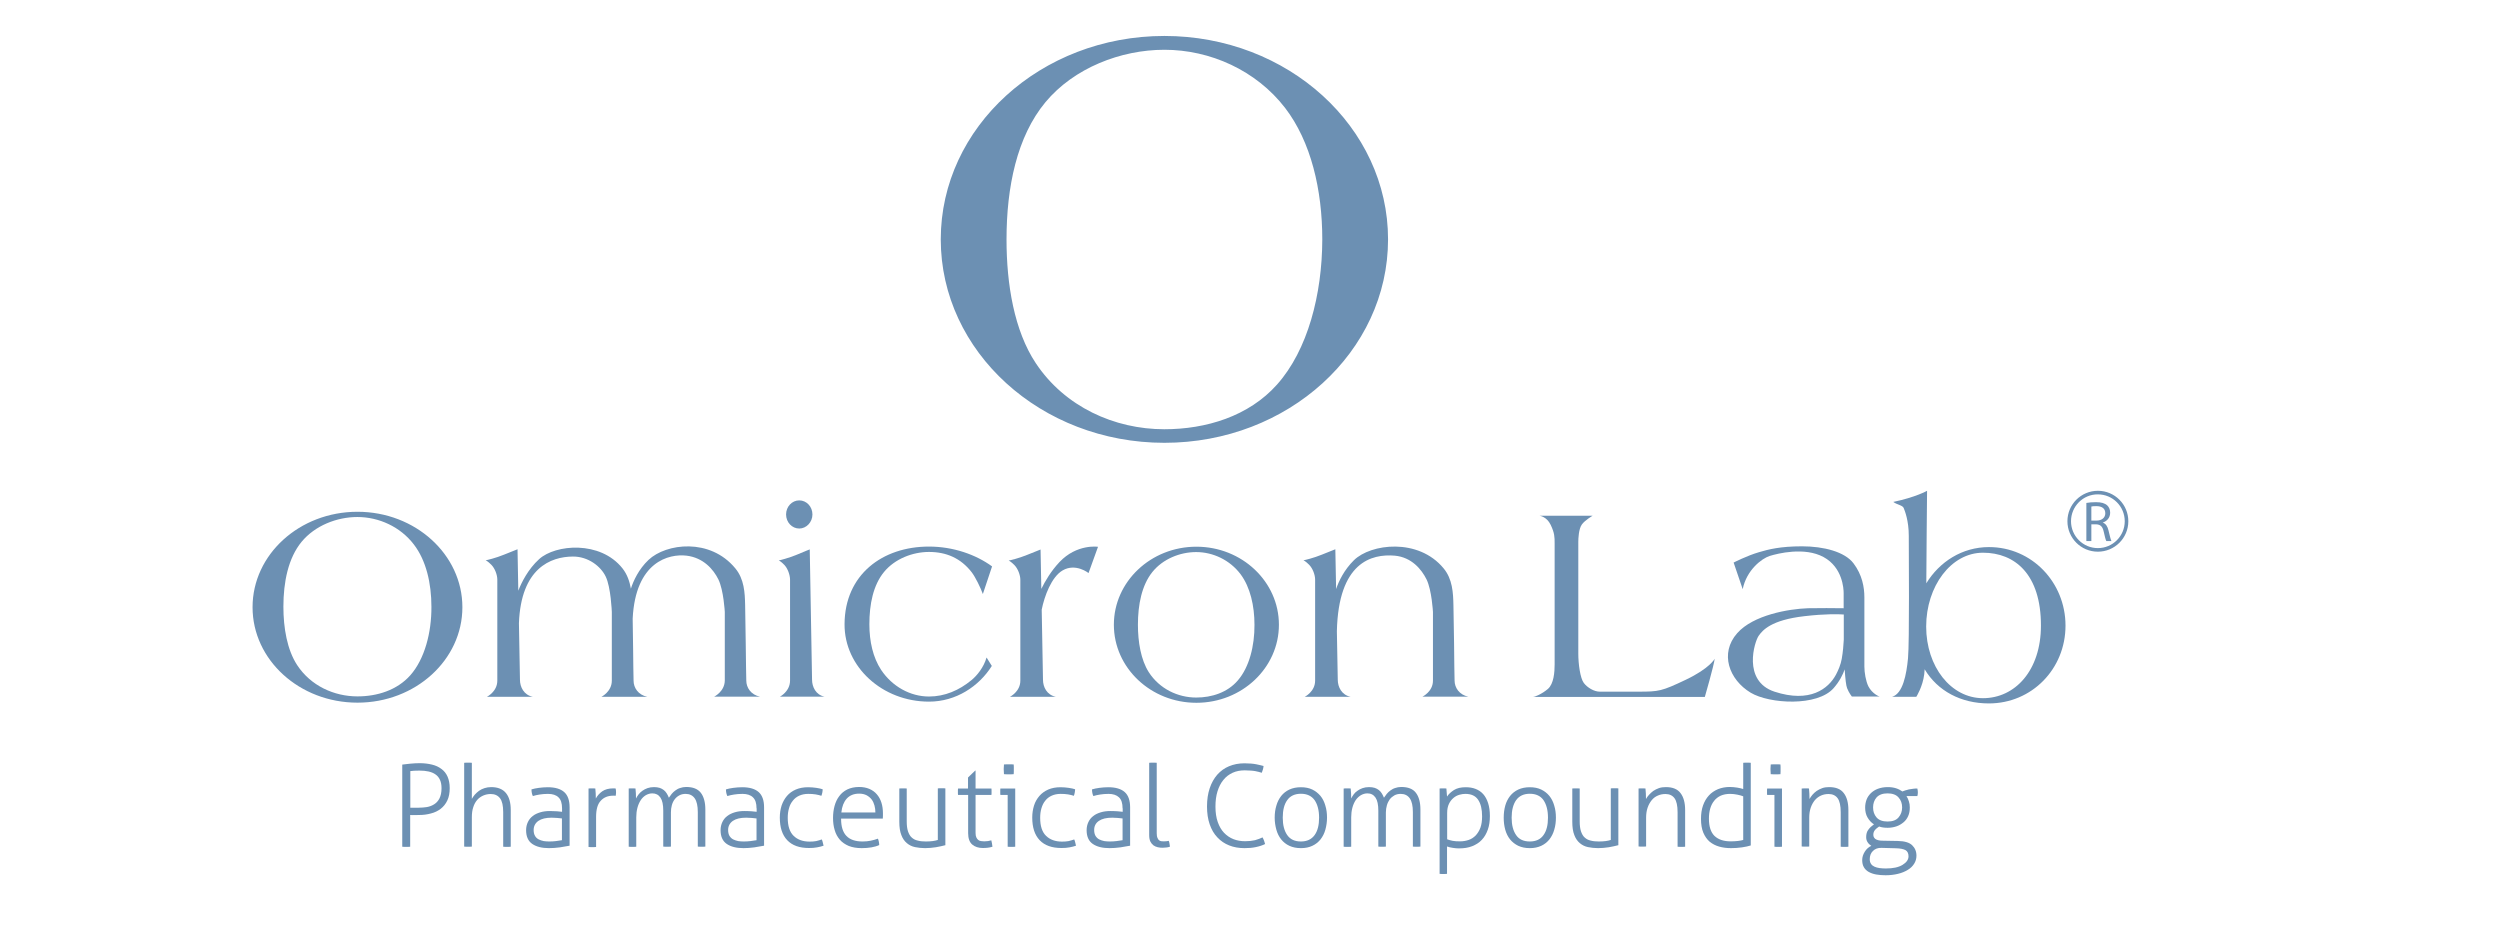
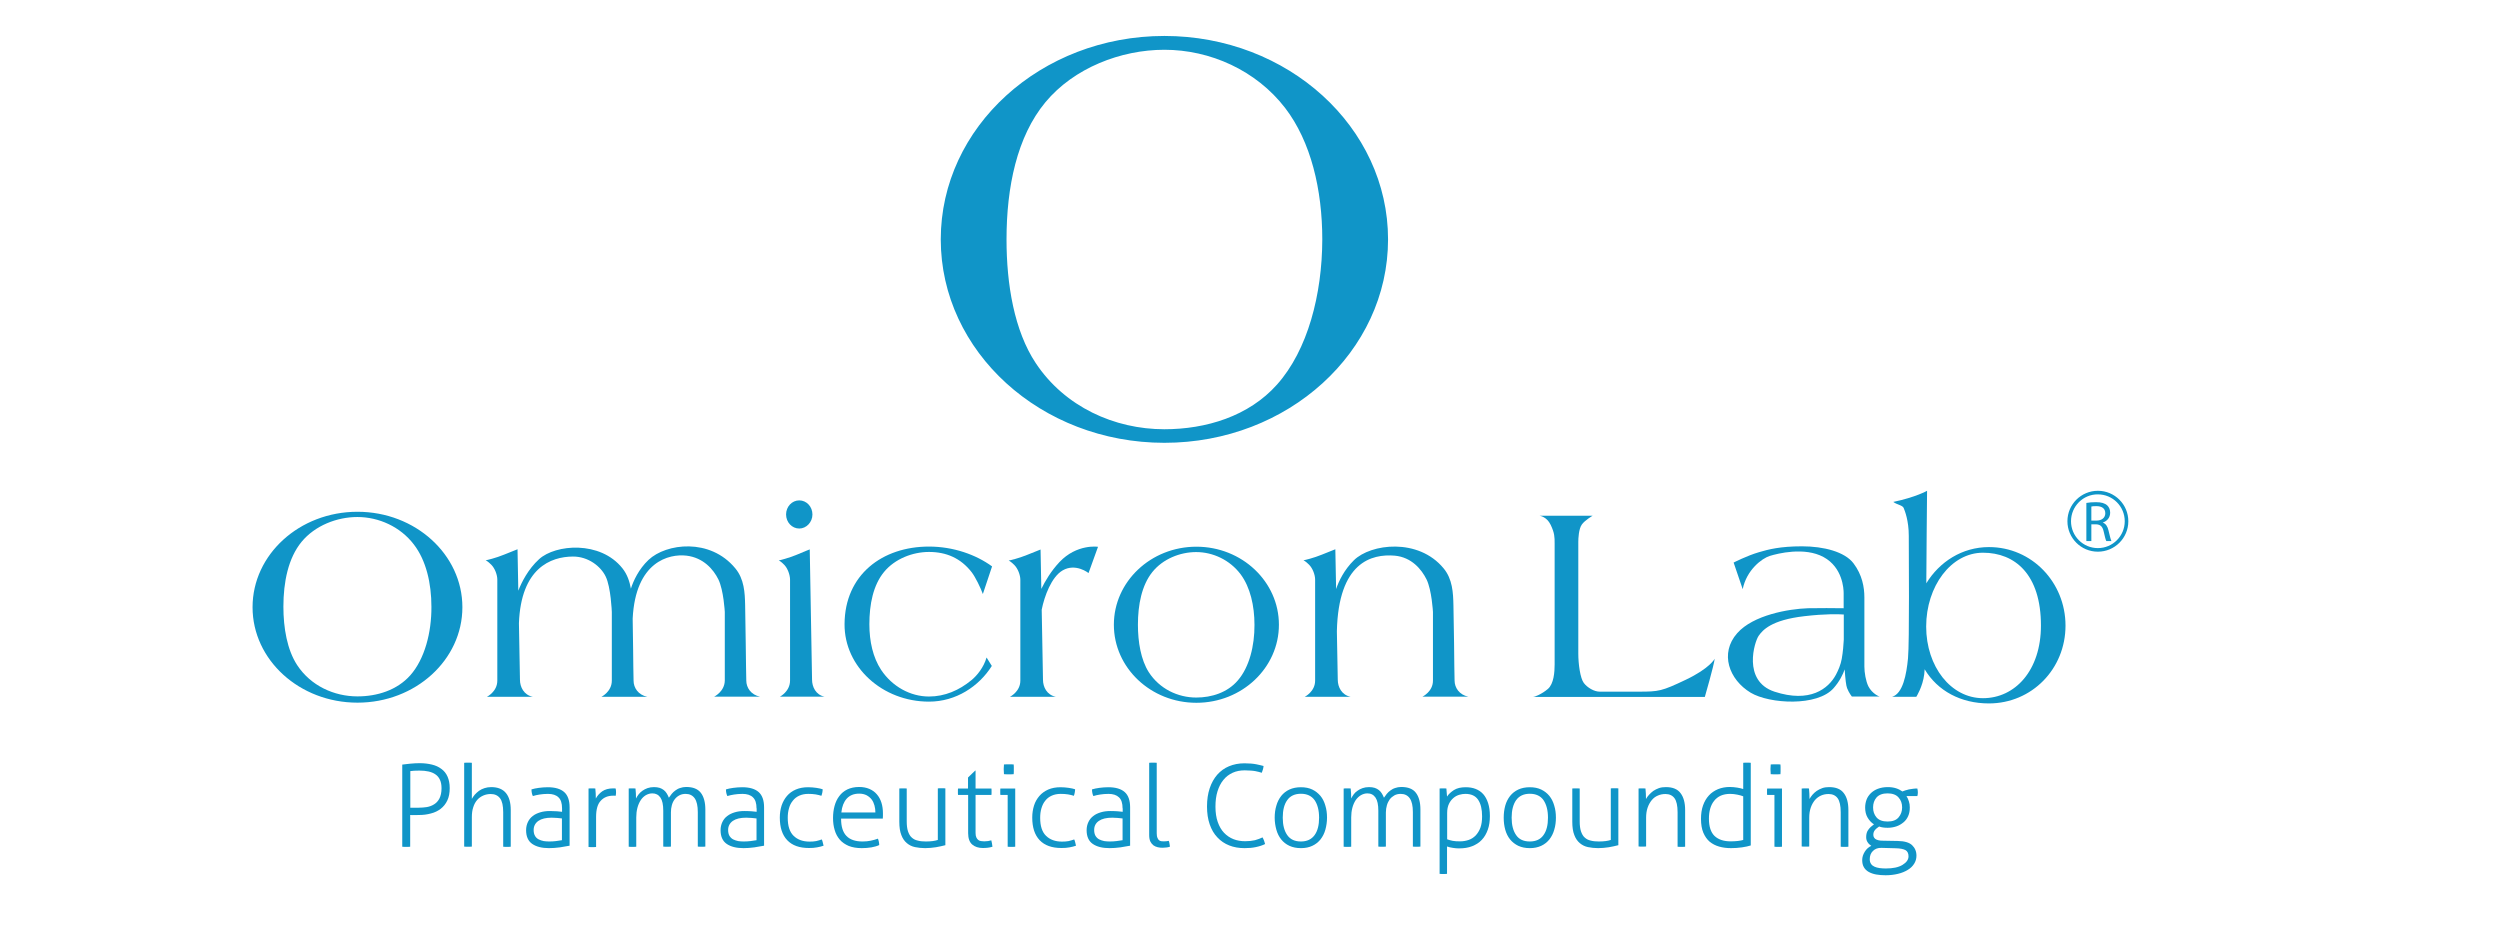
<svg xmlns="http://www.w3.org/2000/svg" version="1.1" id="Layer_1" x="0px" y="0px" viewBox="0 0 1954 723" style="enable-background:new 0 0 1954 723;" xml:space="preserve">
  <style type="text/css">
- 	.st0{fill:#6C90B3;}
+ 	.st0{fill:#1095C8;}
</style>
  <g>
    <path class="st0" d="M910.1,28.1c-96.6,0-174.8,71.2-174.8,159c0,87.8,78.3,159,174.8,159c96.6,0,174.8-71.2,174.8-159   C1084.9,99.3,1006.6,28.1,910.1,28.1z M998.1,300.6c-22.1,24.8-55.5,34.9-88.1,34.9c-39,0-77.8-17.6-100.4-51.6   c-16.9-25.4-22.9-61.7-22.9-96.7c0-41,8.1-80.4,30.4-107.3c22.3-26.8,58.9-41,93-41c35.8,0,71.7,16.1,94.3,45.4   c20.3,26.4,29.1,64.1,29.1,102.9C1033.4,230,1022.2,273.6,998.1,300.6z" />
    <path class="st0" d="M279.4,400c-45.3,0-82,33.4-82,74.6c0,41.2,36.7,74.6,82,74.6c45.3,0,82-33.4,82-74.6   C361.4,433.5,324.7,400,279.4,400z M320.7,527.8c-10.4,11.7-26,16.5-41.3,16.5c-18.3,0-36.5-8.3-47.1-24.4   c-7.9-12-10.8-29.2-10.8-45.7c0-19.4,3.8-38,14.2-50.7c10.5-12.7,27.6-19.4,43.6-19.4c16.8,0,33.6,7.6,44.2,21.5   c9.6,12.5,13.7,30.3,13.7,48.7C337.3,494.3,332,515,320.7,527.8z" />
    <path class="st0" d="M935.1,427.3c-35.6,0-64.5,27.3-64.5,61s28.9,61,64.5,61c35.6,0,64.5-27.3,64.5-61S970.7,427.3,935.1,427.3z    M967.5,531.8c-8.1,9.5-20.5,13.4-32.5,13.4c-14.4,0-28.7-6.8-37.1-19.8c-6.2-9.7-8.5-23.7-8.5-37.1c0-15.7,3-30.8,11.2-41.1   c8.2-10.3,21.7-15.7,34.3-15.7c13.2,0,26.4,6.2,34.8,17.4c7.5,10.1,10.8,24.6,10.8,39.5C980.6,504.7,976.5,521.4,967.5,531.8z" />
    <path class="st0" d="M608.7,438c0.7,0,7.9-1.9,14-4.4c6.1-2.6,10.2-4.2,10.2-4.2s1.8,97.9,1.8,101.8c0,5.6,2.9,11.9,9.7,13.3h-34.8   c0,0,7.9-4,7.9-12.6c0-8.6,0-75.1,0-78.8c0-3.7-1.8-8.8-4.5-11.6C610.3,438.7,608.7,438,608.7,438z" />
    <path class="st0" d="M558.2,544.5H594c-7-1.4-10.7-7-10.7-12.6c0-1.1-0.1-5.3-0.2-10.8c0,0-0.4-33.4-0.7-48.1   c-0.2-9.7-0.7-20.4-7.7-28.8c-19.7-23.9-54-19.6-67.8-6.6c-7.7,7.3-11.8,16.3-13.8,22.5c-1-5.6-2.8-11.1-6.6-15.9   c-17.3-21.8-52.3-18.8-65.1-7.2c-8.7,7.9-13.8,18.3-16.3,24.7c-0.3-18-0.6-32.4-0.6-32.4s-4.2,1.6-10.5,4.2   c-6.3,2.6-13.7,4.4-14.4,4.4c0,0,1.6,0.7,4.4,3.5c2.8,2.8,4.7,7.9,4.7,11.6V532c0,8.6-8.1,12.6-8.1,12.6h35.8   c-7-1.4-10-7.7-10-13.3c0-1.8-0.4-22.1-0.8-44.2c1.6-43.1,24.9-52,42.1-52.1c12.1-0.1,21.9,7.7,25.7,15.6   c4.1,8.4,4.8,27.7,4.8,27.7V532c0,8.6-8.1,12.6-8.1,12.6h35.8c-7-1.4-10.7-7-10.7-12.6c0-1.1-0.1-5.3-0.2-10.8   c0,0-0.2-21.6-0.5-37.7c2.2-44.7,28.5-50.8,42.1-49.2c13.2,1.6,21,10.7,24.9,18.6c4.1,8.4,5,25.4,5,25.4V532   C566.3,540.6,558.2,544.5,558.2,544.5z" />
    <g>
      <g>
        <path class="st0" d="M1111.8,544.5h35.8c-7-1.4-10.7-7-10.7-12.6c0-1.1-0.1-5.3-0.2-10.8c0,0-0.3-33.4-0.7-48.1     c-0.2-9.7-0.7-20.4-7.7-28.8c-19.7-23.9-56.9-19.3-70.1-6.3c-7.6,7.5-11.8,16.3-13.9,22.5c-0.3-17.4-0.6-31.1-0.6-31.1     s-4.2,1.6-10.5,4.2c-6.3,2.6-13.7,4.4-14.4,4.4c0,0,1.6,0.7,4.4,3.5c2.8,2.8,4.7,7.9,4.7,11.6V532c0,8.6-8.1,12.6-8.1,12.6h35.8     c-7-1.4-10-7.7-10-13.3c0-1.6-0.3-18.4-0.7-37.9c1.2-54,27.1-60.6,45.2-59.1c13.2,1.2,21,10.7,24.9,18.6c4.1,8.4,5,25.4,5,25.4     V532C1120,540.6,1111.8,544.5,1111.8,544.5z" />
      </g>
    </g>
    <path class="st0" d="M635,402.1c0-6.1-4.6-11-10.3-11c-5.7,0-10.3,4.9-10.3,11c0,6.1,4.6,11,10.3,11   C630.3,413.1,635,408.1,635,402.1z" />
    <path class="st0" d="M828.1,439.3c-6.5,6.9-11.2,14.8-14.2,21c-0.3-17.2-0.6-30.8-0.6-30.8s-4.2,1.6-10.5,4.2   c-6.3,2.6-13.7,4.4-14.4,4.4c0,0,1.6,0.7,4.4,3.5c2.8,2.8,4.7,7.9,4.7,11.6V532c0,8.6-8.1,12.6-8.1,12.6h35.8   c-7-1.4-10-7.7-10-13.3c0-2-0.5-29.1-1-54.8c2.1-10.5,7.6-25.6,16.4-30.7c10.2-5.9,20.2,2.1,20.2,2.1l7.4-20.5   C858.1,427.3,841.6,425,828.1,439.3z" />
    <path class="st0" d="M771.1,513.9c-2.2,7.7-7.5,14.2-11.8,17.7c-9.7,8-20.9,12.8-33.2,12.8c-14.7,0-28.8-7.9-37.4-20.8   c-6.4-9.7-9.2-22.3-9.2-35.7c0-15.6,3-30.6,11.5-40.9c8.4-10.2,22.3-15.6,35.1-15.6c13.5,0,24.8,4.8,33.4,15.9   c2.9,3.8,7,12.2,8.7,17c1.4-3.9,5.6-17.1,7.2-21.6c-12.6-9.2-30.3-15.5-49.3-15.5c-36.5,0-65.8,22-66,60.6   c-0.2,33.5,29.6,60.6,66,60.6c21.2,0,39.1-12,49.1-27.9C774.6,519.6,772.4,515.9,771.1,513.9z" />
    <path class="st0" d="M1203.3,403.1c0,0,5.6,0.6,8.7,7.1c3.1,6.5,3.1,9.6,3.1,14.6c0,5,0,88.7,0,94.5c0,5.9-0.6,15.2-5.3,19.2   c-4.7,4-10.2,6.2-11.5,6.2c-1.2,0,134.2,0,134.2,0s7.1-24.5,7.7-29.8c0,0-3.7,7.4-22.6,16.4c-18.9,9-21.1,9.3-36.9,9.3   c-15.8,0-26,0-30.4,0c-4.3,0-9.6-3.1-12.4-6.8c-2.8-3.7-4.3-14.9-4.3-22.9c0-8.1,0-84.9,0-87.4c0-2.5,0.3-10.2,2.8-13.6   c2.5-3.4,8.4-6.8,8.4-6.8H1203.3z" />
    <g>
      <g>
        <path class="st0" d="M1460.3,536.4c-2-4.1-3.1-10.8-3.1-15.4V467c0-8.1-1.7-17.7-8.5-26.7c-6.8-9-23.2-13.3-40.2-13.3     c-17.1,0-26.3,2.4-33.7,4.6c-9.3,2.7-19.8,8.1-19.8,8.1l7.1,20.8c3-15,15-24.1,21.2-26c6.2-1.9,27.1-7.2,42,0.9     c14.9,8.1,15.7,24.8,15.7,28.2v11.8c-5.9-0.1-20.4-0.2-27.9,0c-15.1,0.5-42.8,5.3-55.3,19.5c-13.9,15.7-6.4,36.3,10.5,46.5     c14.7,8.8,52.2,11,64.9-3.6c4.7-5.4,7.2-10.6,8.6-14.6c0.5,7.4,1.1,12.8,1.9,14.7c1.5,3.8,3.7,6.5,3.7,6.5h21.7     C1469,544.5,1463.4,542.4,1460.3,536.4z M1439.5,515c-0.8,4.5-2.7,8.9-4.5,12.3c-5.9,11-20.3,22.4-48.1,13.3     c-25.3-8.4-15.5-39.3-12.3-43.7c3-4.2,9.5-12.3,35.8-15.3c16.3-1.9,26.7-1.6,30.7-1.3v18.4c0,0.4,0,0.8,0,1.3     C1440.9,503.7,1440.5,509.4,1439.5,515z" />
      </g>
    </g>
    <g>
      <g>
        <path class="st0" d="M1554.6,427.6c-21,0-38.7,11.5-49,28.3c0-11.1,0.6-72.3,0.6-72.3s-8.7,5-26.4,8.7c2.8,2.2,7.1,2.5,8.1,4.7     c0.9,2.2,4,9.9,4,21.7c0,11.8,0.6,83.1-0.6,95.8c-1.2,12.7-4,27.6-12.4,30.1h18.9c0,0,5-7.8,6.2-17.7c0.1-0.9,0.2-2.2,0.3-3.8     c10.1,16.9,28.3,26.7,50.2,26.7c33.6,0,59.9-27,59.9-60.8S1588.1,427.6,1554.6,427.6z M1549.9,545.7c-25,0-44.4-24.6-44.4-56     c0-31.4,19.4-57.7,44.4-57.7c25,0,45.3,16.9,45.3,56.9C1595.2,524.2,1574.9,545.7,1549.9,545.7z" />
      </g>
    </g>
    <g>
      <path class="st0" d="M314.5,597.6c0.6-0.1,1.4-0.2,2.5-0.3c1.1-0.1,2.3-0.3,3.5-0.4c1.3-0.1,2.6-0.2,3.9-0.3    c1.3-0.1,2.5-0.1,3.6-0.1c3.5,0,6.7,0.4,9.6,1.1c2.9,0.7,5.3,1.8,7.4,3.4c2.1,1.5,3.7,3.5,4.8,6c1.1,2.5,1.7,5.5,1.7,9    c0,3.8-0.6,7-1.9,9.7c-1.3,2.7-3,4.8-5.2,6.5c-2.1,1.6-4.7,2.9-7.6,3.6c-2.9,0.8-5.9,1.2-9.1,1.2c-1.4,0-5.8,0.2-7.1,0v24.8    c-0.4,0.1-0.9,0.1-1.4,0.1c-0.5,0-1.1,0-1.6,0c-0.6,0-1.2,0-1.8,0c-0.6,0-1-0.1-1.4-0.1V597.6z M320.7,631.3c0.6,0.1,5.7,0,6.6,0    c2.2,0,4.3-0.2,6.4-0.5c2.1-0.4,4-1.1,5.7-2.2c1.7-1.1,3.1-2.6,4.1-4.6c1-2,1.6-4.6,1.6-7.9c0-2.6-0.4-4.8-1.2-6.5    c-0.8-1.8-1.9-3.2-3.5-4.3c-1.5-1.1-3.3-1.8-5.4-2.3c-2.2-0.5-4.5-0.7-7.2-0.7c-1.6,0-2.9,0-4.1,0.1c-1.2,0.1-2.2,0.2-3,0.3V631.3    z" />
      <path class="st0" d="M362.9,596.2c0.3-0.1,0.8-0.1,1.5-0.1c0.6,0,1.1,0,1.5,0c0.3,0,0.8,0,1.4,0c0.6,0,1.1,0.1,1.5,0.1v28.2    c0.6-1.1,1.4-2.2,2.3-3.3c1-1.1,2.1-2.1,3.3-3c1.3-0.9,2.7-1.6,4.3-2.1c1.6-0.5,3.3-0.8,5.2-0.8c5.2,0,9.1,1.6,11.6,4.7    c2.5,3.1,3.7,7.5,3.7,13.2v28.7c-0.4,0.1-0.9,0.1-1.5,0.1c-0.6,0-1.1,0-1.5,0c-0.3,0-0.8,0-1.4,0c-0.7,0-1.2-0.1-1.5-0.1v-27    c0-5-0.8-8.7-2.5-10.9c-1.7-2.2-4.1-3.3-7.2-3.3c-2.1,0-4.1,0.4-5.9,1.2c-1.8,0.8-3.4,1.9-4.7,3.4c-1.3,1.5-2.4,3.4-3.1,5.7    c-0.8,2.3-1.1,4.9-1.1,7.9v22.9c-0.4,0.1-0.8,0.1-1.5,0.1c-0.6,0-1.1,0-1.5,0c-0.3,0-0.8,0-1.5,0c-0.6,0-1.2-0.1-1.5-0.1V596.2z" />
      <path class="st0" d="M439.3,631.8c0-4-0.9-6.8-2.8-8.6c-1.8-1.8-4.6-2.7-8.2-2.7c-2.4,0-4.6,0.2-6.5,0.5c-2,0.3-3.7,0.7-5.3,1.2    c-0.3-0.5-0.6-1.3-0.8-2.3c-0.2-1-0.3-2-0.3-2.9c1.6-0.5,3.4-0.9,5.7-1.2c2.3-0.3,4.6-0.5,7-0.5c5.8,0,10.1,1.3,12.9,3.8    c2.8,2.5,4.2,6.5,4.2,11.9V661c-2.1,0.4-4.6,0.8-7.6,1.3c-3,0.4-5.8,0.6-8.5,0.6c-5.6,0-9.9-1.1-13.1-3.3    c-3.2-2.2-4.8-5.8-4.8-10.7c0-2.4,0.5-4.5,1.4-6.4c0.9-1.9,2.2-3.5,3.8-4.7c1.6-1.3,3.6-2.2,5.9-2.9c2.3-0.7,4.8-1,7.6-1    c2.1,0,4,0.1,5.5,0.2c1.6,0.2,2.8,0.3,3.9,0.4V631.8z M439.3,639.7c-1-0.1-2.3-0.3-3.8-0.4c-1.5-0.1-3-0.2-4.3-0.2    c-4.5,0-7.9,0.8-10.4,2.5c-2.4,1.7-3.7,4.1-3.7,7.1c0,2,0.4,3.5,1.1,4.7c0.7,1.2,1.7,2.1,2.9,2.7c1.2,0.6,2.5,1,3.9,1.3    c1.4,0.2,2.9,0.3,4.3,0.3c1.8,0,3.6-0.1,5.2-0.3c1.6-0.2,3.2-0.4,4.7-0.7V639.7z" />
      <path class="st0" d="M460,616.3c0.5-0.1,0.9-0.1,1.4-0.1c0.4,0,0.9,0,1.3,0c0.5,0,0.9,0,1.3,0c0.4,0,0.9,0.1,1.3,0.1    c0.1,1.1,0.2,2.3,0.3,3.8c0.1,1.5,0.1,2.8,0.1,4c1.2-2.2,2.9-4.1,5-5.6c2.2-1.5,5-2.3,8.5-2.3c0.3,0,0.6,0,0.9,0    c0.3,0,0.7,0,1.1,0.1c0.2,1,0.3,1.9,0.3,2.9c0,1-0.1,1.9-0.3,2.8c-0.5-0.1-0.9-0.1-1.1-0.1c-0.3,0-0.5,0-0.8,0    c-4.1,0-7.3,1.3-9.7,3.9c-2.5,2.6-3.7,6.8-3.7,12.8v23.4c-0.4,0.1-0.8,0.1-1.5,0.1c-0.6,0-1.1,0-1.5,0c-0.3,0-0.8,0-1.4,0    c-0.6,0-1.2-0.1-1.5-0.1V616.3z" />
      <path class="st0" d="M491.3,616.3c0.5-0.1,0.9-0.1,1.4-0.1c0.4,0,0.9,0,1.3,0c0.5,0,0.9,0,1.3,0c0.4,0,0.9,0.1,1.4,0.1    c0.1,1.1,0.2,2.4,0.3,3.8c0.1,1.5,0.1,2.8,0.1,4c0.6-1.1,1.2-2.2,2.1-3.3c0.9-1.1,1.8-2,3-2.8s2.4-1.5,3.9-2    c1.5-0.5,3.1-0.8,5-0.8c1.7,0,3.2,0.2,4.5,0.6c1.2,0.4,2.3,1,3.2,1.7c0.9,0.7,1.7,1.6,2.3,2.6c0.6,1,1.2,2.1,1.7,3.4    c0.7-1,1.4-1.9,2.2-3c0.8-1,1.8-1.9,2.9-2.7c1.1-0.8,2.3-1.5,3.7-1.9c1.4-0.5,3-0.8,4.7-0.8c5.3,0,9.1,1.5,11.5,4.6    c2.3,3,3.5,7.4,3.5,13v29c-0.4,0.1-0.8,0.1-1.5,0.1c-0.6,0-1.1,0-1.5,0c-0.3,0-0.8,0-1.4,0c-0.7,0-1.2-0.1-1.5-0.1v-27    c0-4.8-0.8-8.4-2.4-10.7c-1.6-2.3-4-3.5-7.1-3.5c-1.9,0-3.6,0.4-5,1.2c-1.5,0.8-2.6,1.8-3.6,3.1c-1,1.3-1.7,2.8-2.2,4.6    c-0.5,1.8-0.7,3.6-0.7,5.6v26.7c-0.4,0.1-0.9,0.1-1.5,0.1c-0.6,0-1.1,0-1.5,0c-0.3,0-0.8,0-1.5,0c-0.6,0-1.1-0.1-1.5-0.1v-28.1    c0-4.6-0.7-8-2.2-10.2c-1.5-2.2-3.6-3.3-6.3-3.3c-1.8,0-3.5,0.5-5.1,1.4c-1.5,0.9-2.9,2.2-4,3.9c-1.1,1.7-2,3.7-2.6,6    c-0.6,2.3-0.9,4.8-0.9,7.5v22.9c-0.4,0.1-0.8,0.1-1.5,0.1c-0.6,0-1.1,0-1.5,0c-0.3,0-0.8,0-1.4,0c-0.7,0-1.2-0.1-1.5-0.1V616.3z" />
      <path class="st0" d="M591.3,631.8c0-4-0.9-6.8-2.8-8.6c-1.8-1.8-4.6-2.7-8.2-2.7c-2.4,0-4.6,0.2-6.5,0.5c-2,0.3-3.7,0.7-5.3,1.2    c-0.3-0.5-0.5-1.3-0.8-2.3c-0.2-1-0.3-2-0.3-2.9c1.6-0.5,3.4-0.9,5.7-1.2c2.3-0.3,4.6-0.5,7-0.5c5.8,0,10.1,1.3,12.9,3.8    c2.8,2.5,4.2,6.5,4.2,11.9V661c-2.1,0.4-4.6,0.8-7.6,1.3c-3,0.4-5.8,0.6-8.5,0.6c-5.5,0-9.9-1.1-13.1-3.3    c-3.2-2.2-4.8-5.8-4.8-10.7c0-2.4,0.5-4.5,1.4-6.4c0.9-1.9,2.2-3.5,3.8-4.7c1.7-1.3,3.6-2.2,5.9-2.9c2.3-0.7,4.8-1,7.6-1    c2.2,0,4,0.1,5.6,0.2c1.6,0.2,2.8,0.3,3.9,0.4V631.8z M591.3,639.7c-1-0.1-2.3-0.3-3.8-0.4c-1.5-0.1-3-0.2-4.3-0.2    c-4.5,0-7.9,0.8-10.4,2.5c-2.4,1.7-3.7,4.1-3.7,7.1c0,2,0.4,3.5,1.1,4.7c0.8,1.2,1.7,2.1,2.9,2.7c1.2,0.6,2.5,1,3.9,1.3    c1.4,0.2,2.9,0.3,4.3,0.3c1.8,0,3.6-0.1,5.2-0.3c1.6-0.2,3.2-0.4,4.8-0.7V639.7z" />
      <path class="st0" d="M642.3,656.1c0.3,0.6,0.6,1.4,0.8,2.4c0.2,1,0.5,1.9,0.6,2.5c-1.5,0.5-3.2,1-5.1,1.3c-1.9,0.4-4,0.5-6.3,0.5    c-7.5,0-13.1-2-17-6.1c-3.9-4.1-5.8-10-5.8-17.7c0-3.4,0.5-6.5,1.4-9.4c1-2.9,2.4-5.4,4.2-7.5c1.8-2.1,4.1-3.8,6.9-5    c2.8-1.2,6-1.8,9.6-1.8c2.3,0,4.4,0.2,6.5,0.5c2.1,0.3,3.7,0.7,4.9,1.1c0,0.8-0.1,1.7-0.3,2.7c-0.2,1-0.5,1.8-0.7,2.4    c-1.2-0.4-2.7-0.8-4.5-1.1c-1.8-0.3-3.8-0.4-5.8-0.4c-2.7,0-5,0.5-7,1.4c-2,0.9-3.7,2.2-5,3.9c-1.4,1.7-2.4,3.6-3,5.9    c-0.7,2.3-1,4.8-1,7.5c0,6.4,1.5,11.1,4.6,14.1c3.1,3,7.2,4.5,12.5,4.5c1.8,0,3.5-0.1,5.1-0.4C639.5,657,641,656.6,642.3,656.1z" />
      <path class="st0" d="M657.4,640c0,6.1,1.4,10.5,4.2,13.4c2.8,2.9,7,4.3,12.6,4.3c2.3,0,4.4-0.2,6.3-0.6c1.9-0.4,3.8-0.9,5.7-1.6    c0.3,0.7,0.5,1.5,0.7,2.4c0.2,1,0.3,1.8,0.3,2.6c-1.7,0.8-3.8,1.4-6.1,1.8c-2.3,0.4-4.9,0.6-7.6,0.6c-3.9,0-7.3-0.6-10.1-1.7    c-2.8-1.2-5.2-2.8-7-4.9c-1.8-2.1-3.2-4.6-4-7.5c-0.9-2.9-1.3-6.1-1.3-9.5c0-3.3,0.4-6.5,1.2-9.4c0.8-2.9,2-5.5,3.7-7.7    c1.6-2.2,3.7-3.9,6.3-5.2c2.6-1.2,5.6-1.9,9.2-1.9c3,0,5.6,0.5,8,1.5c2.3,1,4.3,2.4,5.8,4.2c1.6,1.8,2.8,4,3.6,6.5    c0.8,2.5,1.2,5.3,1.2,8.3c0,0.5,0,1.2,0,2.1c0,0.8-0.1,1.6-0.1,2.1H657.4z M684.2,635.1c0-1.9-0.2-3.7-0.7-5.5    c-0.5-1.8-1.2-3.4-2.2-4.7c-1-1.3-2.3-2.4-3.9-3.3c-1.6-0.8-3.5-1.3-5.8-1.3c-4.2,0-7.4,1.3-9.8,3.9c-2.3,2.6-3.7,6.1-4.2,10.8    H684.2z" />
      <path class="st0" d="M702.8,616.3c0.4-0.1,0.9-0.1,1.5-0.1c0.7,0,1.1,0,1.4,0c0.4,0,0.8,0,1.5,0c0.6,0,1.1,0.1,1.5,0.1v25.6    c0,3.2,0.3,5.8,1,7.9c0.7,2,1.6,3.7,2.9,4.8c1.3,1.2,2.8,2,4.7,2.4c1.8,0.5,3.9,0.7,6.3,0.7c2,0,3.7-0.1,5.3-0.3    c1.5-0.2,2.9-0.5,4.1-0.9v-40.3c0.4-0.1,0.9-0.1,1.5-0.1c0.7,0,1.1,0,1.4,0c0.3,0,0.9,0,1.5,0c0.6,0,1.1,0.1,1.5,0.1v44.4    c-2.2,0.6-4.7,1.1-7.4,1.6c-2.7,0.4-5.5,0.7-8.4,0.7c-2.8,0-5.4-0.3-7.9-0.8c-2.5-0.5-4.6-1.6-6.4-3.1c-1.8-1.5-3.3-3.6-4.3-6.3    c-1.1-2.7-1.6-6.2-1.6-10.5V616.3z" />
      <path class="st0" d="M756.6,621.3h-7.8c-0.1-0.3-0.1-0.7-0.1-1.2c0-0.5,0-0.9,0-1.4c0-0.5,0-0.9,0-1.3c0-0.4,0.1-0.8,0.1-1.1h7.8    v-8.6l5.6-5.4h0.3v14h12.4c0,0.3,0.1,0.7,0.1,1.1c0,0.4,0,0.9,0,1.3c0,0.5,0,1,0,1.4c0,0.5-0.1,0.9-0.1,1.2h-12.4V651    c0,1.5,0.2,2.7,0.6,3.5c0.4,0.9,0.9,1.5,1.5,2c0.6,0.5,1.3,0.8,2.2,0.9c0.8,0.1,1.6,0.2,2.5,0.2c2.1,0,3.9-0.3,5.5-0.8    c0.4,1.5,0.7,3.2,0.9,5c-2.1,0.7-4.7,1-7.5,1c-3.4,0-6.2-0.9-8.3-2.7c-2.1-1.8-3.2-4.8-3.2-8.9V621.3z" />
      <path class="st0" d="M787.7,621.3h-5.8c0-0.3-0.1-0.7-0.1-1.1c0-0.4,0-0.9,0-1.3c0-0.5,0-1,0-1.4c0-0.5,0.1-0.9,0.1-1.2h11.6v45.5    c-0.3,0.1-0.8,0.1-1.5,0.1c-0.6,0-1.1,0-1.5,0c-0.3,0-0.8,0-1.4,0c-0.7,0-1.1-0.1-1.5-0.1V621.3z M784.7,605.1    c0-0.5-0.1-1.2-0.1-2c0-0.8-0.1-1.4-0.1-2c0-0.5,0-1.1,0.1-1.8c0-0.7,0.1-1.3,0.1-1.8c0.5-0.1,1.2-0.1,2-0.1c0.8,0,1.4,0,2,0    c0.5,0,1.1,0,1.8,0c0.7,0,1.3,0.1,1.8,0.1c0.1,0.5,0.1,1.1,0.1,1.8c0,0.7,0,1.3,0,1.8c0,0.5,0,1.2,0,2c0,0.8-0.1,1.4-0.1,2    c-0.5,0.1-1.1,0.1-1.8,0.1c-0.7,0-1.3,0-1.8,0c-0.5,0-1.2,0-2,0C785.9,605.2,785.2,605.2,784.7,605.1z" />
      <path class="st0" d="M839.6,656.1c0.3,0.6,0.6,1.4,0.8,2.4c0.3,1,0.5,1.9,0.6,2.5c-1.5,0.5-3.2,1-5.1,1.3c-1.9,0.4-4,0.5-6.3,0.5    c-7.4,0-13.1-2-17-6.1c-3.9-4.1-5.8-10-5.8-17.7c0-3.4,0.5-6.5,1.4-9.4c0.9-2.9,2.4-5.4,4.2-7.5c1.8-2.1,4.2-3.8,6.9-5    c2.8-1.2,6-1.8,9.6-1.8c2.2,0,4.4,0.2,6.5,0.5c2.1,0.3,3.7,0.7,4.9,1.1c0,0.8-0.1,1.7-0.3,2.7c-0.2,1-0.4,1.8-0.7,2.4    c-1.2-0.4-2.7-0.8-4.5-1.1c-1.8-0.3-3.8-0.4-5.8-0.4c-2.7,0-5,0.5-7,1.4c-2,0.9-3.7,2.2-5,3.9c-1.4,1.7-2.3,3.6-3,5.9    c-0.7,2.3-1,4.8-1,7.5c0,6.4,1.5,11.1,4.6,14.1c3.1,3,7.2,4.5,12.5,4.5c1.8,0,3.5-0.1,5.1-0.4C836.8,657,838.3,656.6,839.6,656.1z    " />
      <path class="st0" d="M877.4,631.8c0-4-0.9-6.8-2.8-8.6c-1.9-1.8-4.6-2.7-8.2-2.7c-2.4,0-4.6,0.2-6.5,0.5c-2,0.3-3.7,0.7-5.3,1.2    c-0.3-0.5-0.6-1.3-0.8-2.3c-0.2-1-0.3-2-0.3-2.9c1.6-0.5,3.5-0.9,5.7-1.2c2.3-0.3,4.6-0.5,7-0.5c5.8,0,10.1,1.3,12.9,3.8    c2.8,2.5,4.2,6.5,4.2,11.9V661c-2.1,0.4-4.6,0.8-7.6,1.3c-3,0.4-5.8,0.6-8.5,0.6c-5.6,0-9.9-1.1-13.1-3.3    c-3.2-2.2-4.8-5.8-4.8-10.7c0-2.4,0.5-4.5,1.4-6.4c0.9-1.9,2.2-3.5,3.8-4.7c1.6-1.3,3.6-2.2,5.9-2.9c2.3-0.7,4.8-1,7.6-1    c2.2,0,4,0.1,5.6,0.2c1.6,0.2,2.8,0.3,3.9,0.4V631.8z M877.4,639.7c-1-0.1-2.3-0.3-3.8-0.4c-1.5-0.1-3-0.2-4.3-0.2    c-4.5,0-7.9,0.8-10.4,2.5c-2.5,1.7-3.7,4.1-3.7,7.1c0,2,0.4,3.5,1.1,4.7c0.8,1.2,1.7,2.1,2.9,2.7c1.2,0.6,2.5,1,3.9,1.3    c1.4,0.2,2.9,0.3,4.3,0.3c1.8,0,3.6-0.1,5.2-0.3c1.6-0.2,3.2-0.4,4.8-0.7V639.7z" />
      <path class="st0" d="M898.2,596.2c0.4-0.1,0.9-0.1,1.5-0.1c0.6,0,1.1,0,1.5,0c0.3,0,0.8,0,1.4,0c0.6,0,1.2,0.1,1.5,0.1v55.1    c0,1.5,0.2,2.8,0.6,3.6c0.3,0.9,0.8,1.5,1.3,1.9c0.5,0.4,1.1,0.6,1.8,0.7c0.6,0.1,1.2,0.1,1.8,0.1c0.7,0,1.3,0,2.1-0.1    c0.7-0.1,1.3-0.2,1.8-0.3c0.3,0.7,0.5,1.5,0.6,2.3c0.2,0.8,0.2,1.6,0.3,2.3c-0.8,0.3-1.8,0.5-2.8,0.6c-1.1,0.1-2,0.2-2.9,0.2    c-1.3,0-2.5-0.1-3.8-0.4c-1.3-0.3-2.4-0.8-3.4-1.5c-1-0.8-1.8-1.8-2.4-3c-0.6-1.3-0.9-3-0.9-5V596.2z" />
      <path class="st0" d="M986.8,654.5c0.5,0.9,0.9,1.8,1.2,2.6c0.3,0.8,0.6,1.7,0.8,2.6c-2,1-4.4,1.8-7.3,2.4    c-2.8,0.6-5.7,0.8-8.8,0.8c-4.4,0-8.4-0.7-11.9-2.1c-3.6-1.4-6.7-3.5-9.3-6.3c-2.6-2.7-4.6-6.1-6-10.2c-1.4-4-2.1-8.7-2.1-13.9    c0-5.4,0.7-10.1,2.1-14.3c1.4-4.2,3.4-7.7,5.9-10.6c2.6-2.9,5.6-5.1,9.2-6.6c3.6-1.5,7.6-2.3,12.1-2.3c3.8,0,6.9,0.3,9.4,0.8    c2.5,0.5,4.3,1,5.5,1.3c-0.1,1.1-0.3,2-0.5,2.7c-0.2,0.7-0.5,1.6-0.9,2.6c-0.8-0.3-1.6-0.5-2.4-0.7c-0.8-0.2-1.7-0.4-2.7-0.6    c-1-0.2-2.2-0.3-3.5-0.4c-1.3-0.1-2.9-0.2-4.7-0.2c-3.5,0-6.7,0.6-9.5,1.9c-2.8,1.3-5.2,3.1-7.2,5.6c-2,2.4-3.5,5.4-4.6,8.9    c-1.1,3.5-1.6,7.5-1.6,12c0,4.6,0.6,8.6,1.8,12c1.2,3.4,2.8,6.2,4.9,8.4c2.1,2.2,4.6,3.9,7.4,5c2.8,1.1,5.9,1.6,9.2,1.6    c2.8,0,5.3-0.3,7.6-0.8C983.3,656,985.2,655.3,986.8,654.5z" />
      <path class="st0" d="M1016.8,662.9c-3.4,0-6.4-0.6-9-1.8c-2.6-1.2-4.7-2.9-6.4-5c-1.7-2.1-3-4.7-3.8-7.6c-0.8-2.9-1.3-6-1.3-9.4    c0-3.3,0.4-6.5,1.3-9.4c0.8-2.9,2.1-5.4,3.8-7.6c1.7-2.1,3.8-3.8,6.4-5c2.6-1.2,5.6-1.8,9-1.8c3.4,0,6.4,0.6,8.9,1.8    c2.5,1.2,4.6,2.9,6.4,5c1.7,2.1,3,4.7,3.8,7.6c0.9,2.9,1.3,6,1.3,9.4c0,3.3-0.5,6.5-1.3,9.4c-0.8,2.9-2.1,5.4-3.8,7.6    c-1.7,2.1-3.8,3.8-6.4,5C1023.2,662.3,1020.2,662.9,1016.8,662.9z M1016.8,657.7c4.8,0,8.3-1.7,10.7-5c2.4-3.3,3.5-7.9,3.5-13.6    c0-5.8-1.2-10.3-3.5-13.7c-2.4-3.3-5.9-5-10.7-5c-4.8,0-8.4,1.7-10.7,5c-2.4,3.3-3.5,7.9-3.5,13.7c0,5.8,1.2,10.3,3.5,13.6    C1008.5,656.1,1012,657.7,1016.8,657.7z" />
      <path class="st0" d="M1050.4,616.3c0.5-0.1,0.9-0.1,1.4-0.1c0.4,0,0.9,0,1.3,0c0.5,0,0.9,0,1.3,0c0.4,0,0.8,0.1,1.3,0.1    c0.1,1.1,0.2,2.4,0.3,3.8c0.1,1.5,0.1,2.8,0.1,4c0.5-1.1,1.2-2.2,2-3.3c0.8-1.1,1.8-2,3-2.8c1.1-0.8,2.4-1.5,3.9-2    c1.5-0.5,3.1-0.8,5-0.8c1.7,0,3.2,0.2,4.5,0.6c1.2,0.4,2.3,1,3.2,1.7c0.9,0.7,1.7,1.6,2.3,2.6c0.6,1,1.2,2.1,1.7,3.4    c0.7-1,1.4-1.9,2.2-3c0.8-1,1.8-1.9,2.9-2.7c1.1-0.8,2.3-1.5,3.7-1.9c1.4-0.5,2.9-0.8,4.7-0.8c5.3,0,9.2,1.5,11.5,4.6    c2.3,3,3.5,7.4,3.5,13v29c-0.4,0.1-0.9,0.1-1.5,0.1c-0.6,0-1.1,0-1.5,0c-0.3,0-0.8,0-1.4,0c-0.7,0-1.2-0.1-1.5-0.1v-27    c0-4.8-0.8-8.4-2.4-10.7c-1.6-2.3-4-3.5-7.1-3.5c-1.9,0-3.6,0.4-5,1.2c-1.4,0.8-2.6,1.8-3.6,3.1c-0.9,1.3-1.7,2.8-2.2,4.6    c-0.5,1.8-0.8,3.6-0.8,5.6v26.7c-0.4,0.1-0.9,0.1-1.5,0.1c-0.6,0-1.1,0-1.5,0c-0.3,0-0.8,0-1.4,0c-0.7,0-1.2-0.1-1.5-0.1v-28.1    c0-4.6-0.7-8-2.2-10.2c-1.5-2.2-3.6-3.3-6.3-3.3c-1.8,0-3.5,0.5-5.1,1.4c-1.5,0.9-2.9,2.2-4.1,3.9c-1.1,1.7-2,3.7-2.6,6    c-0.6,2.3-0.9,4.8-0.9,7.5v22.9c-0.4,0.1-0.8,0.1-1.5,0.1c-0.6,0-1.1,0-1.5,0c-0.3,0-0.8,0-1.4,0c-0.7,0-1.2-0.1-1.5-0.1V616.3z" />
      <path class="st0" d="M1125.2,616.3c0.4-0.1,0.8-0.1,1.3-0.1c0.5,0,1,0,1.3,0c0.4,0,0.8,0,1.4,0c0.5,0,1,0.1,1.3,0.1l0.5,6.3    c1.2-1.9,3.1-3.6,5.4-5.1c2.4-1.5,5.4-2.2,9.2-2.2c2.8,0,5.4,0.4,7.7,1.3c2.3,0.9,4.3,2.2,6,4.1c1.6,1.8,2.9,4.2,3.8,7    c0.9,2.8,1.4,6.2,1.4,10.1c0,3.9-0.5,7.5-1.6,10.6c-1.1,3.1-2.6,5.8-4.7,8c-2,2.2-4.6,3.8-7.6,5c-3,1.2-6.5,1.7-10.3,1.7    c-1.4,0-3-0.1-4.7-0.4c-1.7-0.2-3.2-0.6-4.6-1.1v21.4c-0.4,0.1-0.9,0.1-1.5,0.1c-0.7,0-1.1,0-1.4,0c-0.4,0-0.9,0-1.5,0    c-0.6,0-1.1-0.1-1.4-0.1V616.3z M1131.1,656c1.4,0.5,2.8,0.9,4.3,1.2c1.5,0.3,3.4,0.4,5.9,0.4c2.3,0,4.5-0.4,6.6-1.1    c2.1-0.7,3.9-1.9,5.5-3.5c1.5-1.6,2.8-3.7,3.7-6.1c0.9-2.5,1.3-5.4,1.3-8.9c0-5.5-1-9.8-3.1-12.9c-2.1-3.1-5.4-4.6-10-4.6    c-1.4,0-3,0.2-4.7,0.7c-1.7,0.5-3.2,1.3-4.6,2.5c-1.4,1.2-2.6,2.7-3.5,4.6c-0.9,1.9-1.4,4.2-1.4,7.1V656z" />
      <path class="st0" d="M1195.7,662.9c-3.4,0-6.4-0.6-9-1.8c-2.5-1.2-4.7-2.9-6.4-5c-1.7-2.1-3-4.7-3.8-7.6c-0.8-2.9-1.2-6-1.2-9.4    c0-3.3,0.4-6.5,1.2-9.4c0.8-2.9,2.1-5.4,3.8-7.6c1.7-2.1,3.8-3.8,6.4-5c2.6-1.2,5.6-1.8,9-1.8c3.4,0,6.4,0.6,8.9,1.8    c2.5,1.2,4.7,2.9,6.4,5c1.7,2.1,3,4.7,3.8,7.6c0.9,2.9,1.3,6,1.3,9.4c0,3.3-0.4,6.5-1.3,9.4c-0.8,2.9-2.1,5.4-3.8,7.6    c-1.7,2.1-3.8,3.8-6.4,5C1202,662.3,1199.1,662.9,1195.7,662.9z M1195.7,657.7c4.8,0,8.4-1.7,10.7-5c2.4-3.3,3.5-7.9,3.5-13.6    c0-5.8-1.2-10.3-3.5-13.7c-2.3-3.3-5.9-5-10.7-5c-4.8,0-8.3,1.7-10.7,5c-2.3,3.3-3.5,7.9-3.5,13.7c0,5.8,1.2,10.3,3.5,13.6    C1187.3,656.1,1190.9,657.7,1195.7,657.7z" />
      <path class="st0" d="M1228.8,616.3c0.4-0.1,0.9-0.1,1.5-0.1c0.7,0,1.1,0,1.4,0c0.4,0,0.8,0,1.5,0c0.6,0,1.1,0.1,1.5,0.1v25.6    c0,3.2,0.3,5.8,1,7.9c0.7,2,1.6,3.7,2.9,4.8c1.3,1.2,2.8,2,4.7,2.4c1.8,0.5,3.9,0.7,6.3,0.7c2,0,3.7-0.1,5.3-0.3    c1.6-0.2,2.9-0.5,4.1-0.9v-40.3c0.4-0.1,0.9-0.1,1.5-0.1c0.6,0,1.1,0,1.4,0c0.4,0,0.9,0,1.5,0c0.6,0,1.1,0.1,1.5,0.1v44.4    c-2.2,0.6-4.7,1.1-7.4,1.6c-2.7,0.4-5.5,0.7-8.4,0.7c-2.8,0-5.4-0.3-7.9-0.8c-2.5-0.5-4.6-1.6-6.4-3.1c-1.8-1.5-3.3-3.6-4.3-6.3    c-1.1-2.7-1.6-6.2-1.6-10.5V616.3z" />
      <path class="st0" d="M1280.7,616.3c0.5-0.1,0.9-0.1,1.4-0.1c0.4,0,0.9,0,1.3,0c0.5,0,0.9,0,1.3,0c0.4,0,0.9,0.1,1.4,0.1    c0.1,1.1,0.2,2.4,0.3,4c0,1.6,0.1,3,0.1,4.2c0.6-1.1,1.4-2.2,2.4-3.3c1-1.1,2.1-2.1,3.3-3c1.3-0.9,2.8-1.6,4.4-2.2    c1.7-0.6,3.5-0.8,5.5-0.8c5.3,0,9.1,1.6,11.4,4.7c2.4,3.1,3.6,7.5,3.6,13.2v28.7c-0.4,0.1-0.9,0.1-1.5,0.1c-0.6,0-1.1,0-1.5,0    c-0.3,0-0.8,0-1.4,0c-0.7,0-1.2-0.1-1.5-0.1v-27c0-5-0.8-8.7-2.4-10.9c-1.6-2.2-4-3.3-7.1-3.3c-2.1,0-4.1,0.4-5.9,1.2    c-1.9,0.8-3.5,2-4.8,3.6c-1.3,1.6-2.4,3.5-3.2,5.8c-0.8,2.3-1.2,5-1.2,7.9v22.5c-0.4,0.1-0.9,0.1-1.5,0.1c-0.6,0-1.1,0-1.5,0    c-0.3,0-0.8,0-1.4,0c-0.7,0-1.2-0.1-1.5-0.1V616.3z" />
      <path class="st0" d="M1362.5,596.2c0.4-0.1,0.9-0.1,1.5-0.1c0.7,0,1.1,0,1.4,0c0.4,0,0.9,0,1.5,0c0.6,0,1.1,0.1,1.5,0.1v64.6    c-1.8,0.6-4.1,1.1-6.9,1.5c-2.7,0.4-5.6,0.6-8.6,0.6c-3.3,0-6.4-0.4-9.2-1.2c-2.8-0.8-5.3-2.1-7.4-3.8c-2.1-1.8-3.7-4.1-5-7.1    c-1.2-2.9-1.8-6.5-1.8-10.8c0-3.9,0.5-7.4,1.6-10.5c1.1-3.1,2.6-5.6,4.6-7.8c1.9-2.1,4.3-3.7,7.1-4.9c2.8-1.1,5.8-1.7,9.1-1.7    c2,0,3.9,0.2,5.9,0.5c1.9,0.3,3.5,0.7,4.7,1.1V596.2z M1362.5,622.4c-1.2-0.5-2.7-0.9-4.6-1.3c-1.9-0.4-3.8-0.6-5.7-0.6    c-2.8,0-5.2,0.5-7.3,1.4c-2.1,1-3.8,2.3-5.1,4c-1.4,1.7-2.4,3.7-3.1,6.1c-0.7,2.4-1,5-1,7.9c0,6.2,1.5,10.7,4.4,13.5    c3,2.8,7.1,4.2,12.6,4.2c2,0,3.9-0.1,5.6-0.3c1.8-0.2,3.2-0.5,4.2-0.8V622.4z" />
      <path class="st0" d="M1386.9,621.3h-5.7c0-0.3-0.1-0.7-0.1-1.1c0-0.4,0-0.9,0-1.3c0-0.5,0-1,0-1.4c0-0.5,0.1-0.9,0.1-1.2h11.6    v45.5c-0.4,0.1-0.9,0.1-1.5,0.1c-0.6,0-1.1,0-1.5,0c-0.3,0-0.8,0-1.4,0c-0.6,0-1.2-0.1-1.5-0.1V621.3z M1384,605.1    c-0.1-0.5-0.1-1.2-0.1-2c0-0.8-0.1-1.4-0.1-2c0-0.5,0-1.1,0.1-1.8c0-0.7,0.1-1.3,0.1-1.8c0.5-0.1,1.2-0.1,2-0.1c0.8,0,1.4,0,2,0    c0.5,0,1.1,0,1.8,0c0.7,0,1.3,0.1,1.8,0.1c0,0.5,0.1,1.1,0.1,1.8c0,0.7,0,1.3,0,1.8c0,0.5,0,1.2,0,2c0,0.8-0.1,1.4-0.1,2    c-0.5,0.1-1.1,0.1-1.8,0.1c-0.7,0-1.3,0-1.8,0c-0.5,0-1.2,0-2,0C1385.2,605.2,1384.5,605.2,1384,605.1z" />
      <path class="st0" d="M1408.6,616.3c0.5-0.1,0.9-0.1,1.4-0.1c0.5,0,0.9,0,1.3,0c0.5,0,0.9,0,1.3,0c0.4,0,0.9,0.1,1.3,0.1    c0.1,1.1,0.2,2.4,0.3,4c0,1.6,0.1,3,0.1,4.2c0.6-1.1,1.4-2.2,2.3-3.3c0.9-1.1,2.1-2.1,3.3-3c1.3-0.9,2.8-1.6,4.4-2.2    c1.6-0.6,3.5-0.8,5.4-0.8c5.3,0,9.1,1.6,11.4,4.7c2.4,3.1,3.6,7.5,3.6,13.2v28.7c-0.3,0.1-0.9,0.1-1.5,0.1c-0.6,0-1.1,0-1.5,0    c-0.3,0-0.8,0-1.5,0c-0.7,0-1.2-0.1-1.5-0.1v-27c0-5-0.8-8.7-2.4-10.9c-1.6-2.2-4-3.3-7.1-3.3c-2.1,0-4.1,0.4-5.9,1.2    c-1.8,0.8-3.4,2-4.8,3.6c-1.3,1.6-2.4,3.5-3.2,5.8c-0.8,2.3-1.2,5-1.2,7.9v22.5c-0.3,0.1-0.8,0.1-1.5,0.1c-0.6,0-1.1,0-1.5,0    c-0.3,0-0.8,0-1.4,0c-0.7,0-1.2-0.1-1.5-0.1V616.3z" />
      <path class="st0" d="M1483.3,657.3c5.3,0.1,9,1.2,11.2,3.3c2.2,2.1,3.4,4.8,3.4,8.2c0,2.3-0.6,4.4-1.8,6.3c-1.2,1.9-2.8,3.5-5,4.8    c-2.1,1.3-4.7,2.4-7.7,3.1c-2.9,0.7-6.1,1.1-9.6,1.1c-2.7,0-5.1-0.2-7.4-0.6c-2.2-0.4-4.2-1.1-5.8-2c-1.6-0.9-2.9-2.1-3.8-3.7    c-0.9-1.5-1.3-3.4-1.3-5.6c0-2.3,0.7-4.4,2-6.5c1.3-2.1,3-3.6,5.1-4.6c-1.1-0.7-2.1-1.6-2.8-2.7c-0.8-1.1-1.2-2.5-1.2-4.1    c0-2.3,0.5-4.3,1.7-5.8c1.1-1.6,2.6-2.9,4.4-4.2c-2.1-1.3-3.7-3.1-5-5.3c-1.3-2.2-1.9-4.8-1.9-7.8c0-2.2,0.4-4.3,1.1-6.2    c0.7-1.9,1.9-3.6,3.4-5.1c1.5-1.4,3.3-2.6,5.5-3.4c2.2-0.8,4.7-1.3,7.6-1.3c2.5,0,4.6,0.3,6.5,0.9c1.9,0.6,3.6,1.5,5,2.5    c0.6-0.2,1.3-0.5,2.2-0.8c0.9-0.3,1.9-0.6,2.9-0.8c1.1-0.2,2.2-0.4,3.3-0.5c1.2-0.2,2.2-0.2,3.3-0.2c0.2,0.9,0.4,1.9,0.4,2.9    c0,1.1-0.1,2.1-0.4,3h-8.5c0.8,1.3,1.5,2.7,1.9,4.2c0.5,1.5,0.7,3,0.7,4.7c0,2.6-0.4,4.8-1.3,6.8c-0.9,2-2.1,3.6-3.7,4.9    c-1.6,1.3-3.4,2.4-5.5,3.1c-2.1,0.7-4.4,1.1-6.8,1.1c-2.6,0-4.8-0.3-6.7-1c-1.6,1.1-2.8,2.1-3.5,3.1c-0.7,1-1,2.1-1,3.3    c0,0.6,0.1,1.2,0.3,1.7c0.2,0.5,0.6,1,1.1,1.5c0.6,0.5,1.4,0.8,2.4,1.1c1,0.3,2.3,0.4,4,0.4L1483.3,657.3z M1470.6,662.7    c-2.8-0.1-5,0.7-6.7,2.4c-1.7,1.6-2.5,3.8-2.5,6.5c0,1.4,0.3,2.6,1,3.6c0.6,1,1.6,1.7,2.7,2.2c1.1,0.5,2.5,0.9,4,1.1    c1.6,0.2,3.2,0.3,4.9,0.3c5.5,0,9.9-0.9,13-2.8c3.1-1.9,4.7-4.1,4.7-6.7c0-2.3-0.8-3.9-2.3-4.8c-1.6-0.9-4.1-1.4-7.6-1.5    L1470.6,662.7z M1464,631.1c0,3.1,0.9,5.7,2.7,7.8c1.8,2.1,4.7,3.2,8.6,3.2c3.9,0,6.7-1,8.6-3.2c1.8-2.1,2.8-4.7,2.8-7.8    c0-3.1-0.9-5.7-2.8-7.8c-1.8-2.1-4.7-3.2-8.6-3.2c-3.9,0-6.7,1.1-8.6,3.2C1464.9,625.4,1464,628,1464,631.1z" />
    </g>
    <g>
      <g>
        <path class="st0" d="M1630.7,393.1c2-0.4,4.8-0.6,7.5-0.6c4.2,0,6.9,0.8,8.8,2.5c1.5,1.4,2.3,3.4,2.3,5.7c0,4-2.5,6.6-5.7,7.7     v0.1c2.3,0.8,3.7,3,4.4,6.1c1,4.2,1.7,7.1,2.3,8.3h-4c-0.5-0.9-1.2-3.5-2-7.2c-0.9-4.2-2.5-5.7-6-5.9h-3.7v13.1h-3.9V393.1z      M1634.6,406.9h4c4.2,0,6.9-2.3,6.9-5.7c0-3.9-2.8-5.6-7-5.6c-1.9,0-3.2,0.1-3.9,0.3V406.9z" />
      </g>
      <g>
        <path class="st0" d="M1615.9,407.4c0-13.2,10.7-23.8,23.8-23.8l0,0c13.2,0,23.8,10.7,23.8,23.8l0,0c0,13.2-10.7,23.8-23.8,23.8     l0,0C1626.5,431.2,1615.9,420.5,1615.9,407.4L1615.9,407.4z M1618.7,407.4c0,11.6,9.4,21,21,21l0,0c11.6,0,21-9.4,21-21l0,0     c0-11.6-9.4-21-21-21l0,0C1628.1,386.3,1618.7,395.8,1618.7,407.4L1618.7,407.4z" />
      </g>
    </g>
  </g>
</svg>
